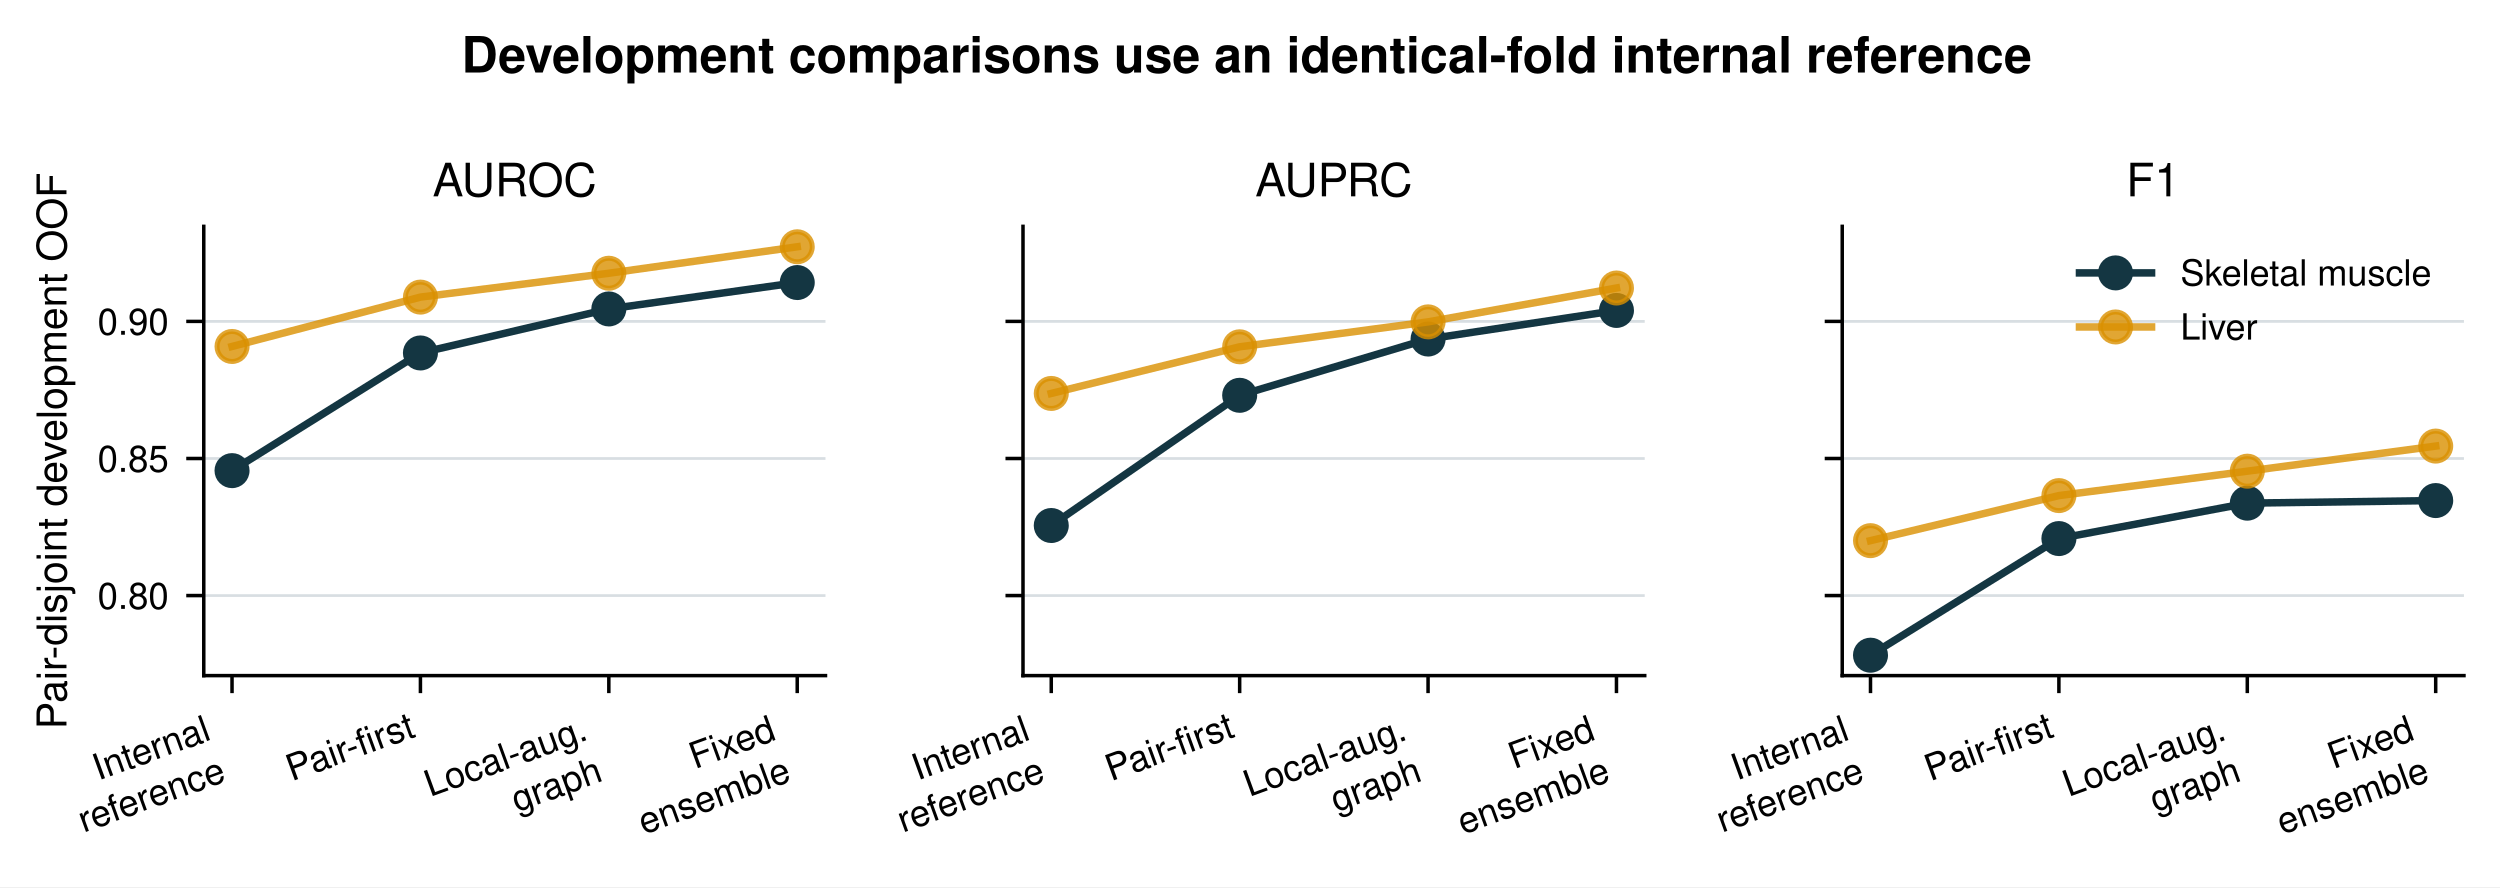
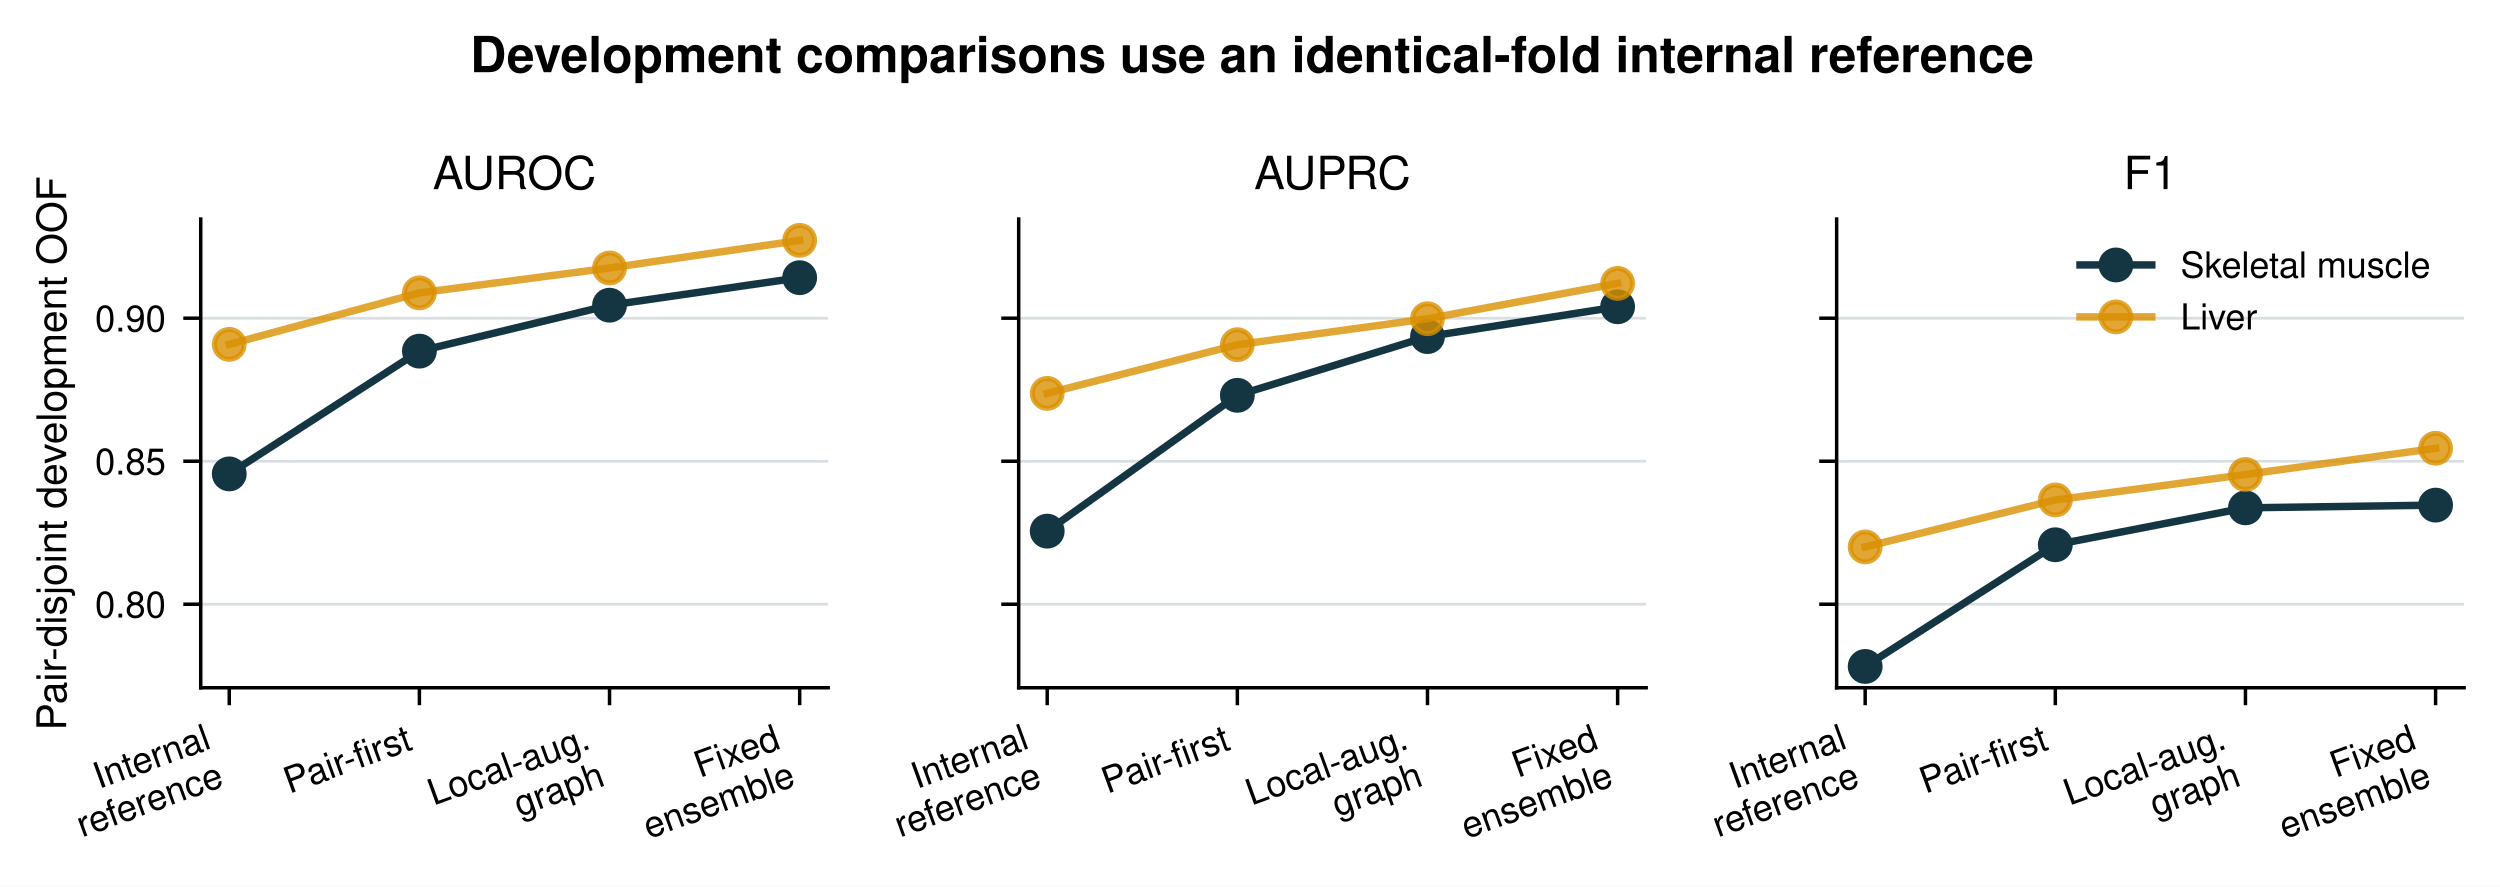
- <svg xmlns="http://www.w3.org/2000/svg" xmlns:xlink="http://www.w3.org/1999/xlink" width="499.368pt" height="177.177pt" viewBox="0 0 499.368 177.177" version="1.1">
+ <svg xmlns="http://www.w3.org/2000/svg" xmlns:xlink="http://www.w3.org/1999/xlink" width="501.515pt" height="177.816pt" viewBox="0 0 501.515 177.816" version="1.1">
  <defs>
    <style type="text/css">*{stroke-linejoin: round; stroke-linecap: butt}</style>
  </defs>
  <g id="figure_1">
    <g id="patch_1">
-       <path d="M 0 177.177  L 499.368 177.177  L 499.368 0  L 0 0  z " style="fill: #ffffff" />
+       <path d="M 0 177.816  L 501.515 177.816  L 501.515 0  L 0 0  z " style="fill: #ffffff" />
    </g>
    <g id="axes_1">
      <g id="patch_2">
-         <path d="M 40.702 134.951  L 164.889 134.951  L 164.889 45.214  L 40.702 45.214  z " style="fill: #ffffff" />
+         <path d="M 40.267 137.966  L 166.14 137.966  L 166.14 43.944  L 40.267 43.944  z " style="fill: #ffffff" />
      </g>
      <g id="matplotlib.axis_1">
        <g id="xtick_1">
          <g id="line2d_1">
            <defs>
              <path id="m49f4da12fe" d="M 0 0  L 0 3.5  " style="stroke: #000000; stroke-width: 0.7" />
            </defs>
            <g>
-               <use xlink:href="#m49f4da12fe" x="46.347" y="134.951" style="stroke: #000000; stroke-width: 0.7" />
+               <use xlink:href="#m49f4da12fe" x="45.989" y="137.966" style="stroke: #000000; stroke-width: 0.7" />
            </g>
          </g>
          <g id="text_1">
-             <text style="font-size: 7.3px; font-family: 'Nimbus Sans', 'Helvetica', 'Arial', sans-serif" transform="translate(19.63832 155.9288) rotate(-20)">Internal</text>
-             <text style="font-size: 7.3px; font-family: 'Nimbus Sans', 'Helvetica', 'Arial', sans-serif" transform="translate(16.70937 166.3406) rotate(-20)">reference</text>
+             <text style="font-size: 7.3px; font-family: 'Nimbus Sans', 'Helvetica', 'Arial', sans-serif" transform="translate(19.8408 158.2934) rotate(-20)">Internal</text>
+             <text style="font-size: 7.3px; font-family: 'Nimbus Sans', 'Helvetica', 'Arial', sans-serif" transform="translate(16.47168 168.0095) rotate(-20)">reference</text>
          </g>
        </g>
        <g id="xtick_2">
          <g id="line2d_2">
            <g>
-               <use xlink:href="#m49f4da12fe" x="83.979" y="134.951" style="stroke: #000000; stroke-width: 0.7" />
+               <use xlink:href="#m49f4da12fe" x="84.132" y="137.966" style="stroke: #000000; stroke-width: 0.7" />
            </g>
          </g>
          <g id="text_2">
-             <text style="font-size: 7.3px; font-family: 'Nimbus Sans', 'Helvetica', 'Arial', sans-serif" transform="translate(58.27966 156.0801) rotate(-20)">Pair-first</text>
+             <text style="font-size: 7.3px; font-family: 'Nimbus Sans', 'Helvetica', 'Arial', sans-serif" transform="translate(58.05654 159.2601) rotate(-20)">Pair-first</text>
          </g>
        </g>
        <g id="xtick_3">
          <g id="line2d_3">
            <g>
-               <use xlink:href="#m49f4da12fe" x="121.612" y="134.951" style="stroke: #000000; stroke-width: 0.7" />
+               <use xlink:href="#m49f4da12fe" x="122.275" y="137.966" style="stroke: #000000; stroke-width: 0.7" />
            </g>
          </g>
          <g id="text_3">
-             <text style="font-size: 7.3px; font-family: 'Nimbus Sans', 'Helvetica', 'Arial', sans-serif" transform="translate(85.9243 159.1995) rotate(-20)">Local-aug.</text>
-             <text style="font-size: 7.3px; font-family: 'Nimbus Sans', 'Helvetica', 'Arial', sans-serif" transform="translate(103.2231 162.226) rotate(-20)">graph</text>
+             <text style="font-size: 7.3px; font-family: 'Nimbus Sans', 'Helvetica', 'Arial', sans-serif" transform="translate(86.97692 161.6239) rotate(-20)">Local-aug.</text>
+             <text style="font-size: 7.3px; font-family: 'Nimbus Sans', 'Helvetica', 'Arial', sans-serif" transform="translate(104.1924 163.8477) rotate(-20)">graph</text>
          </g>
        </g>
        <g id="xtick_4">
          <g id="line2d_4">
            <g>
-               <use xlink:href="#m49f4da12fe" x="159.244" y="134.951" style="stroke: #000000; stroke-width: 0.7" />
+               <use xlink:href="#m49f4da12fe" x="160.418" y="137.966" style="stroke: #000000; stroke-width: 0.7" />
            </g>
          </g>
          <g id="text_4">
-             <text style="font-size: 7.3px; font-family: 'Nimbus Sans', 'Helvetica', 'Arial', sans-serif" transform="translate(138.8047 153.6497) rotate(-20)">Fixed</text>
-             <text style="font-size: 7.3px; font-family: 'Nimbus Sans', 'Helvetica', 'Arial', sans-serif" transform="translate(128.583 166.6928) rotate(-20)">ensemble</text>
+             <text style="font-size: 7.3px; font-family: 'Nimbus Sans', 'Helvetica', 'Arial', sans-serif" transform="translate(140.3745 156.0717) rotate(-20)">Fixed</text>
+             <text style="font-size: 7.3px; font-family: 'Nimbus Sans', 'Helvetica', 'Arial', sans-serif" transform="translate(130.1392 168.2868) rotate(-20)">ensemble</text>
          </g>
        </g>
      </g>
      <g id="matplotlib.axis_2">
        <g id="ytick_1">
          <g id="line2d_5">
-             <path d="M 40.702 118.962  L 164.889 118.962  " clip-path="url(#pe65ade3c2d)" style="fill: none; stroke: #d8dee2; stroke-width: 0.55; stroke-linecap: square" />
+             <path d="M 40.267 121.213  L 166.14 121.213  " clip-path="url(#p54ca8315d8)" style="fill: none; stroke: #d8dee2; stroke-width: 0.55; stroke-linecap: square" />
          </g>
          <g id="line2d_6">
            <defs>
              <path id="m2e805e3a97" d="M 0 0  L -3.5 0  " style="stroke: #000000; stroke-width: 0.7" />
            </defs>
            <g>
-               <use xlink:href="#m2e805e3a97" x="40.702" y="118.962" style="stroke: #000000; stroke-width: 0.7" />
+               <use xlink:href="#m2e805e3a97" x="40.267" y="121.213" style="stroke: #000000; stroke-width: 0.7" />
            </g>
          </g>
          <g id="text_5">
-             <text style="font-size: 7.3px; font-family: 'Nimbus Sans', 'Helvetica', 'Arial', sans-serif; text-anchor: end" x="33.702" y="121.622" transform="rotate(-0 33.70209 121.6224)">0.80</text>
+             <text style="font-size: 7.3px; font-family: 'Nimbus Sans', 'Helvetica', 'Arial', sans-serif; text-anchor: end" x="33.267" y="123.875" transform="rotate(-0 33.26723 123.8745)">0.80</text>
          </g>
        </g>
        <g id="ytick_2">
          <g id="line2d_7">
-             <path d="M 40.702 91.581  L 164.889 91.581  " clip-path="url(#pe65ade3c2d)" style="fill: none; stroke: #d8dee2; stroke-width: 0.55; stroke-linecap: square" />
+             <path d="M 40.267 92.525  L 166.14 92.525  " clip-path="url(#p54ca8315d8)" style="fill: none; stroke: #d8dee2; stroke-width: 0.55; stroke-linecap: square" />
          </g>
          <g id="line2d_8">
            <g>
-               <use xlink:href="#m2e805e3a97" x="40.702" y="91.581" style="stroke: #000000; stroke-width: 0.7" />
+               <use xlink:href="#m2e805e3a97" x="40.267" y="92.525" style="stroke: #000000; stroke-width: 0.7" />
            </g>
          </g>
          <g id="text_6">
-             <text style="font-size: 7.3px; font-family: 'Nimbus Sans', 'Helvetica', 'Arial', sans-serif; text-anchor: end" x="33.702" y="94.241" transform="rotate(-0 33.70209 94.24148)">0.85</text>
+             <text style="font-size: 7.3px; font-family: 'Nimbus Sans', 'Helvetica', 'Arial', sans-serif; text-anchor: end" x="33.267" y="95.186" transform="rotate(-0 33.26723 95.186)">0.85</text>
          </g>
        </g>
        <g id="ytick_3">
          <g id="line2d_9">
-             <path d="M 40.702 64.2  L 164.889 64.2  " clip-path="url(#pe65ade3c2d)" style="fill: none; stroke: #d8dee2; stroke-width: 0.55; stroke-linecap: square" />
+             <path d="M 40.267 63.836  L 166.14 63.836  " clip-path="url(#p54ca8315d8)" style="fill: none; stroke: #d8dee2; stroke-width: 0.55; stroke-linecap: square" />
          </g>
          <g id="line2d_10">
            <g>
-               <use xlink:href="#m2e805e3a97" x="40.702" y="64.2" style="stroke: #000000; stroke-width: 0.7" />
+               <use xlink:href="#m2e805e3a97" x="40.267" y="63.836" style="stroke: #000000; stroke-width: 0.7" />
            </g>
          </g>
          <g id="text_7">
-             <text style="font-size: 7.3px; font-family: 'Nimbus Sans', 'Helvetica', 'Arial', sans-serif; text-anchor: end" x="33.702" y="66.861" transform="rotate(-0 33.70209 66.86055)">0.90</text>
+             <text style="font-size: 7.3px; font-family: 'Nimbus Sans', 'Helvetica', 'Arial', sans-serif; text-anchor: end" x="33.267" y="66.497" transform="rotate(-0 33.26723 66.49747)">0.90</text>
          </g>
        </g>
        <g id="text_8">
-           <text style="font-size: 8.2px; font-family: 'Nimbus Sans', 'Helvetica', 'Arial', sans-serif; text-anchor: middle" x="13.276" y="90.082" transform="rotate(-90 13.27569 90.08244)">Pair-disjoint development OOF</text>
+           <text style="font-size: 8.2px; font-family: 'Nimbus Sans', 'Helvetica', 'Arial', sans-serif; text-anchor: middle" x="13.276" y="90.955" transform="rotate(-90 13.27569 90.95519)">Pair-disjoint development OOF</text>
        </g>
      </g>
      <g id="line2d_11">
-         <path d="M 46.347 94.006  L 83.979 70.502  L 121.612 61.708  L 159.244 56.436  " clip-path="url(#pe65ade3c2d)" style="fill: none; stroke: #143642; stroke-width: 1.5; stroke-linecap: square" />
+         <path d="M 45.989 95.066  L 84.132 70.44  L 122.275 61.226  L 160.418 55.702  " clip-path="url(#p54ca8315d8)" style="fill: none; stroke: #143642; stroke-width: 1.5; stroke-linecap: square" />
        <defs>
          <path id="m9e839a264c" d="M 0 3  C 0.796 3 1.559 2.684 2.121 2.121  C 2.684 1.559 3 0.796 3 0  C 3 -0.796 2.684 -1.559 2.121 -2.121  C 1.559 -2.684 0.796 -3 0 -3  C -0.796 -3 -1.559 -2.684 -2.121 -2.121  C -2.684 -1.559 -3 -0.796 -3 0  C -3 0.796 -2.684 1.559 -2.121 2.121  C -1.559 2.684 -0.796 3 0 3  z " style="stroke: #143642" />
        </defs>
-         <g clip-path="url(#pe65ade3c2d)">
-           <use xlink:href="#m9e839a264c" x="46.347" y="94.006" style="fill: #143642; stroke: #143642" />
-           <use xlink:href="#m9e839a264c" x="83.979" y="70.502" style="fill: #143642; stroke: #143642" />
-           <use xlink:href="#m9e839a264c" x="121.612" y="61.708" style="fill: #143642; stroke: #143642" />
-           <use xlink:href="#m9e839a264c" x="159.244" y="56.436" style="fill: #143642; stroke: #143642" />
+         <g clip-path="url(#p54ca8315d8)">
+           <use xlink:href="#m9e839a264c" x="45.989" y="95.066" style="fill: #143642; stroke: #143642" />
+           <use xlink:href="#m9e839a264c" x="84.132" y="70.44" style="fill: #143642; stroke: #143642" />
+           <use xlink:href="#m9e839a264c" x="122.275" y="61.226" style="fill: #143642; stroke: #143642" />
+           <use xlink:href="#m9e839a264c" x="160.418" y="55.702" style="fill: #143642; stroke: #143642" />
        </g>
      </g>
      <g id="line2d_12">
-         <path d="M 46.347 69.205  L 83.979 59.346  L 121.612 54.579  L 159.244 49.293  " clip-path="url(#pe65ade3c2d)" style="fill: none; stroke: #d99000; stroke-opacity: 0.8; stroke-width: 1.5; stroke-linecap: square" />
+         <path d="M 45.989 69.081  L 84.132 58.751  L 122.275 53.756  L 160.418 48.218  " clip-path="url(#p54ca8315d8)" style="fill: none; stroke: #d99000; stroke-opacity: 0.8; stroke-width: 1.5; stroke-linecap: square" />
        <defs>
          <path id="m802dab8933" d="M 0 3  C 0.796 3 1.559 2.684 2.121 2.121  C 2.684 1.559 3 0.796 3 0  C 3 -0.796 2.684 -1.559 2.121 -2.121  C 1.559 -2.684 0.796 -3 0 -3  C -0.796 -3 -1.559 -2.684 -2.121 -2.121  C -2.684 -1.559 -3 -0.796 -3 0  C -3 0.796 -2.684 1.559 -2.121 2.121  C -1.559 2.684 -0.796 3 0 3  z " style="stroke: #d99000; stroke-opacity: 0.8" />
        </defs>
-         <g clip-path="url(#pe65ade3c2d)">
-           <use xlink:href="#m802dab8933" x="46.347" y="69.205" style="fill: #d99000; fill-opacity: 0.8; stroke: #d99000; stroke-opacity: 0.8" />
-           <use xlink:href="#m802dab8933" x="83.979" y="59.346" style="fill: #d99000; fill-opacity: 0.8; stroke: #d99000; stroke-opacity: 0.8" />
-           <use xlink:href="#m802dab8933" x="121.612" y="54.579" style="fill: #d99000; fill-opacity: 0.8; stroke: #d99000; stroke-opacity: 0.8" />
-           <use xlink:href="#m802dab8933" x="159.244" y="49.293" style="fill: #d99000; fill-opacity: 0.8; stroke: #d99000; stroke-opacity: 0.8" />
+         <g clip-path="url(#p54ca8315d8)">
+           <use xlink:href="#m802dab8933" x="45.989" y="69.081" style="fill: #d99000; fill-opacity: 0.8; stroke: #d99000; stroke-opacity: 0.8" />
+           <use xlink:href="#m802dab8933" x="84.132" y="58.751" style="fill: #d99000; fill-opacity: 0.8; stroke: #d99000; stroke-opacity: 0.8" />
+           <use xlink:href="#m802dab8933" x="122.275" y="53.756" style="fill: #d99000; fill-opacity: 0.8; stroke: #d99000; stroke-opacity: 0.8" />
+           <use xlink:href="#m802dab8933" x="160.418" y="48.218" style="fill: #d99000; fill-opacity: 0.8; stroke: #d99000; stroke-opacity: 0.8" />
        </g>
      </g>
      <g id="patch_3">
-         <path d="M 40.702 134.951  L 40.702 45.214  " style="fill: none; stroke: #000000; stroke-width: 0.7; stroke-linejoin: miter; stroke-linecap: square" />
+         <path d="M 40.267 137.966  L 40.267 43.944  " style="fill: none; stroke: #000000; stroke-width: 0.7; stroke-linejoin: miter; stroke-linecap: square" />
      </g>
      <g id="patch_4">
-         <path d="M 40.702 134.951  L 164.889 134.951  " style="fill: none; stroke: #000000; stroke-width: 0.7; stroke-linejoin: miter; stroke-linecap: square" />
+         <path d="M 40.267 137.966  L 166.14 137.966  " style="fill: none; stroke: #000000; stroke-width: 0.7; stroke-linejoin: miter; stroke-linecap: square" />
      </g>
      <g id="text_9">
-         <text style="font-size: 9.2px; font-family: 'Nimbus Sans', 'Helvetica', 'Arial', sans-serif; text-anchor: middle" x="102.796" y="39.214" transform="rotate(-0 102.7956 39.214)">AUROC</text>
+         <text style="font-size: 9.2px; font-family: 'Nimbus Sans', 'Helvetica', 'Arial', sans-serif; text-anchor: middle" x="103.204" y="37.944" transform="rotate(-0 103.2035 37.944)">AUROC</text>
      </g>
    </g>
    <g id="axes_2">
      <g id="patch_5">
-         <path d="M 204.341 134.951  L 328.528 134.951  L 328.528 45.214  L 204.341 45.214  z " style="fill: #ffffff" />
+         <path d="M 204.355 137.966  L 330.228 137.966  L 330.228 43.944  L 204.355 43.944  z " style="fill: #ffffff" />
      </g>
      <g id="matplotlib.axis_3">
        <g id="xtick_5">
          <g id="line2d_13">
            <g>
-               <use xlink:href="#m49f4da12fe" x="209.986" y="134.951" style="stroke: #000000; stroke-width: 0.7" />
+               <use xlink:href="#m49f4da12fe" x="210.076" y="137.966" style="stroke: #000000; stroke-width: 0.7" />
            </g>
          </g>
          <g id="text_10">
-             <text style="font-size: 7.3px; font-family: 'Nimbus Sans', 'Helvetica', 'Arial', sans-serif" transform="translate(183.2777 155.9288) rotate(-20)">Internal</text>
-             <text style="font-size: 7.3px; font-family: 'Nimbus Sans', 'Helvetica', 'Arial', sans-serif" transform="translate(180.3488 166.3406) rotate(-20)">reference</text>
+             <text style="font-size: 7.3px; font-family: 'Nimbus Sans', 'Helvetica', 'Arial', sans-serif" transform="translate(183.9285 158.2934) rotate(-20)">Internal</text>
+             <text style="font-size: 7.3px; font-family: 'Nimbus Sans', 'Helvetica', 'Arial', sans-serif" transform="translate(180.5594 168.0095) rotate(-20)">reference</text>
          </g>
        </g>
        <g id="xtick_6">
          <g id="line2d_14">
            <g>
-               <use xlink:href="#m49f4da12fe" x="247.619" y="134.951" style="stroke: #000000; stroke-width: 0.7" />
+               <use xlink:href="#m49f4da12fe" x="248.22" y="137.966" style="stroke: #000000; stroke-width: 0.7" />
            </g>
          </g>
          <g id="text_11">
-             <text style="font-size: 7.3px; font-family: 'Nimbus Sans', 'Helvetica', 'Arial', sans-serif" transform="translate(221.9191 156.0801) rotate(-20)">Pair-first</text>
+             <text style="font-size: 7.3px; font-family: 'Nimbus Sans', 'Helvetica', 'Arial', sans-serif" transform="translate(222.1443 159.2601) rotate(-20)">Pair-first</text>
          </g>
        </g>
        <g id="xtick_7">
          <g id="line2d_15">
            <g>
-               <use xlink:href="#m49f4da12fe" x="285.251" y="134.951" style="stroke: #000000; stroke-width: 0.7" />
+               <use xlink:href="#m49f4da12fe" x="286.363" y="137.966" style="stroke: #000000; stroke-width: 0.7" />
            </g>
          </g>
          <g id="text_12">
-             <text style="font-size: 7.3px; font-family: 'Nimbus Sans', 'Helvetica', 'Arial', sans-serif" transform="translate(249.5637 159.1995) rotate(-20)">Local-aug.</text>
-             <text style="font-size: 7.3px; font-family: 'Nimbus Sans', 'Helvetica', 'Arial', sans-serif" transform="translate(266.8625 162.226) rotate(-20)">graph</text>
+             <text style="font-size: 7.3px; font-family: 'Nimbus Sans', 'Helvetica', 'Arial', sans-serif" transform="translate(251.0646 161.6239) rotate(-20)">Local-aug.</text>
+             <text style="font-size: 7.3px; font-family: 'Nimbus Sans', 'Helvetica', 'Arial', sans-serif" transform="translate(268.2801 163.8477) rotate(-20)">graph</text>
          </g>
        </g>
        <g id="xtick_8">
          <g id="line2d_16">
            <g>
-               <use xlink:href="#m49f4da12fe" x="322.884" y="134.951" style="stroke: #000000; stroke-width: 0.7" />
+               <use xlink:href="#m49f4da12fe" x="324.506" y="137.966" style="stroke: #000000; stroke-width: 0.7" />
            </g>
          </g>
          <g id="text_13">
-             <text style="font-size: 7.3px; font-family: 'Nimbus Sans', 'Helvetica', 'Arial', sans-serif" transform="translate(302.4441 153.6497) rotate(-20)">Fixed</text>
-             <text style="font-size: 7.3px; font-family: 'Nimbus Sans', 'Helvetica', 'Arial', sans-serif" transform="translate(292.2224 166.6928) rotate(-20)">ensemble</text>
+             <text style="font-size: 7.3px; font-family: 'Nimbus Sans', 'Helvetica', 'Arial', sans-serif" transform="translate(304.4622 156.0717) rotate(-20)">Fixed</text>
+             <text style="font-size: 7.3px; font-family: 'Nimbus Sans', 'Helvetica', 'Arial', sans-serif" transform="translate(294.2269 168.2868) rotate(-20)">ensemble</text>
          </g>
        </g>
      </g>
      <g id="matplotlib.axis_4">
        <g id="ytick_4">
          <g id="line2d_17">
-             <path d="M 204.341 118.962  L 328.528 118.962  " clip-path="url(#p1ac8a2387d)" style="fill: none; stroke: #d8dee2; stroke-width: 0.55; stroke-linecap: square" />
+             <path d="M 204.355 121.213  L 330.228 121.213  " clip-path="url(#pb52dd55cb1)" style="fill: none; stroke: #d8dee2; stroke-width: 0.55; stroke-linecap: square" />
          </g>
          <g id="line2d_18">
            <g>
-               <use xlink:href="#m2e805e3a97" x="204.341" y="118.962" style="stroke: #000000; stroke-width: 0.7" />
+               <use xlink:href="#m2e805e3a97" x="204.355" y="121.213" style="stroke: #000000; stroke-width: 0.7" />
            </g>
          </g>
        </g>
        <g id="ytick_5">
          <g id="line2d_19">
-             <path d="M 204.341 91.581  L 328.528 91.581  " clip-path="url(#p1ac8a2387d)" style="fill: none; stroke: #d8dee2; stroke-width: 0.55; stroke-linecap: square" />
+             <path d="M 204.355 92.525  L 330.228 92.525  " clip-path="url(#pb52dd55cb1)" style="fill: none; stroke: #d8dee2; stroke-width: 0.55; stroke-linecap: square" />
          </g>
          <g id="line2d_20">
            <g>
-               <use xlink:href="#m2e805e3a97" x="204.341" y="91.581" style="stroke: #000000; stroke-width: 0.7" />
+               <use xlink:href="#m2e805e3a97" x="204.355" y="92.525" style="stroke: #000000; stroke-width: 0.7" />
            </g>
          </g>
        </g>
        <g id="ytick_6">
          <g id="line2d_21">
-             <path d="M 204.341 64.2  L 328.528 64.2  " clip-path="url(#p1ac8a2387d)" style="fill: none; stroke: #d8dee2; stroke-width: 0.55; stroke-linecap: square" />
+             <path d="M 204.355 63.836  L 330.228 63.836  " clip-path="url(#pb52dd55cb1)" style="fill: none; stroke: #d8dee2; stroke-width: 0.55; stroke-linecap: square" />
          </g>
          <g id="line2d_22">
            <g>
-               <use xlink:href="#m2e805e3a97" x="204.341" y="64.2" style="stroke: #000000; stroke-width: 0.7" />
+               <use xlink:href="#m2e805e3a97" x="204.355" y="63.836" style="stroke: #000000; stroke-width: 0.7" />
            </g>
          </g>
        </g>
      </g>
      <g id="line2d_23">
-         <path d="M 209.986 104.968  L 247.619 78.96  L 285.251 67.719  L 322.884 62.006  " clip-path="url(#p1ac8a2387d)" style="fill: none; stroke: #143642; stroke-width: 1.5; stroke-linecap: square" />
-         <g clip-path="url(#p1ac8a2387d)">
-           <use xlink:href="#m9e839a264c" x="209.986" y="104.968" style="fill: #143642; stroke: #143642" />
-           <use xlink:href="#m9e839a264c" x="247.619" y="78.96" style="fill: #143642; stroke: #143642" />
-           <use xlink:href="#m9e839a264c" x="285.251" y="67.719" style="fill: #143642; stroke: #143642" />
-           <use xlink:href="#m9e839a264c" x="322.884" y="62.006" style="fill: #143642; stroke: #143642" />
+         <path d="M 210.076 106.552  L 248.22 79.302  L 286.363 67.524  L 324.506 61.538  " clip-path="url(#pb52dd55cb1)" style="fill: none; stroke: #143642; stroke-width: 1.5; stroke-linecap: square" />
+         <g clip-path="url(#pb52dd55cb1)">
+           <use xlink:href="#m9e839a264c" x="210.076" y="106.552" style="fill: #143642; stroke: #143642" />
+           <use xlink:href="#m9e839a264c" x="248.22" y="79.302" style="fill: #143642; stroke: #143642" />
+           <use xlink:href="#m9e839a264c" x="286.363" y="67.524" style="fill: #143642; stroke: #143642" />
+           <use xlink:href="#m9e839a264c" x="324.506" y="61.538" style="fill: #143642; stroke: #143642" />
        </g>
      </g>
      <g id="line2d_24">
-         <path d="M 209.986 78.588  L 247.619 69.272  L 285.251 64.292  L 322.884 57.527  " clip-path="url(#p1ac8a2387d)" style="fill: none; stroke: #d99000; stroke-opacity: 0.8; stroke-width: 1.5; stroke-linecap: square" />
-         <g clip-path="url(#p1ac8a2387d)">
-           <use xlink:href="#m802dab8933" x="209.986" y="78.588" style="fill: #d99000; fill-opacity: 0.8; stroke: #d99000; stroke-opacity: 0.8" />
-           <use xlink:href="#m802dab8933" x="247.619" y="69.272" style="fill: #d99000; fill-opacity: 0.8; stroke: #d99000; stroke-opacity: 0.8" />
-           <use xlink:href="#m802dab8933" x="285.251" y="64.292" style="fill: #d99000; fill-opacity: 0.8; stroke: #d99000; stroke-opacity: 0.8" />
-           <use xlink:href="#m802dab8933" x="322.884" y="57.527" style="fill: #d99000; fill-opacity: 0.8; stroke: #d99000; stroke-opacity: 0.8" />
+         <path d="M 210.076 78.912  L 248.22 69.151  L 286.363 63.933  L 324.506 56.845  " clip-path="url(#pb52dd55cb1)" style="fill: none; stroke: #d99000; stroke-opacity: 0.8; stroke-width: 1.5; stroke-linecap: square" />
+         <g clip-path="url(#pb52dd55cb1)">
+           <use xlink:href="#m802dab8933" x="210.076" y="78.912" style="fill: #d99000; fill-opacity: 0.8; stroke: #d99000; stroke-opacity: 0.8" />
+           <use xlink:href="#m802dab8933" x="248.22" y="69.151" style="fill: #d99000; fill-opacity: 0.8; stroke: #d99000; stroke-opacity: 0.8" />
+           <use xlink:href="#m802dab8933" x="286.363" y="63.933" style="fill: #d99000; fill-opacity: 0.8; stroke: #d99000; stroke-opacity: 0.8" />
+           <use xlink:href="#m802dab8933" x="324.506" y="56.845" style="fill: #d99000; fill-opacity: 0.8; stroke: #d99000; stroke-opacity: 0.8" />
        </g>
      </g>
      <g id="patch_6">
-         <path d="M 204.341 134.951  L 204.341 45.214  " style="fill: none; stroke: #000000; stroke-width: 0.7; stroke-linejoin: miter; stroke-linecap: square" />
+         <path d="M 204.355 137.966  L 204.355 43.944  " style="fill: none; stroke: #000000; stroke-width: 0.7; stroke-linejoin: miter; stroke-linecap: square" />
      </g>
      <g id="patch_7">
-         <path d="M 204.341 134.951  L 328.528 134.951  " style="fill: none; stroke: #000000; stroke-width: 0.7; stroke-linejoin: miter; stroke-linecap: square" />
+         <path d="M 204.355 137.966  L 330.228 137.966  " style="fill: none; stroke: #000000; stroke-width: 0.7; stroke-linejoin: miter; stroke-linecap: square" />
      </g>
      <g id="text_14">
-         <text style="font-size: 9.2px; font-family: 'Nimbus Sans', 'Helvetica', 'Arial', sans-serif; text-anchor: middle" x="266.435" y="39.214" transform="rotate(-0 266.435 39.214)">AUPRC</text>
+         <text style="font-size: 9.2px; font-family: 'Nimbus Sans', 'Helvetica', 'Arial', sans-serif; text-anchor: middle" x="267.291" y="37.944" transform="rotate(-0 267.2912 37.944)">AUPRC</text>
      </g>
    </g>
    <g id="axes_3">
      <g id="patch_8">
-         <path d="M 367.981 134.951  L 492.168 134.951  L 492.168 45.214  L 367.981 45.214  z " style="fill: #ffffff" />
+         <path d="M 368.443 137.966  L 494.315 137.966  L 494.315 43.944  L 368.443 43.944  z " style="fill: #ffffff" />
      </g>
      <g id="matplotlib.axis_5">
        <g id="xtick_9">
          <g id="line2d_25">
            <g>
-               <use xlink:href="#m49f4da12fe" x="373.626" y="134.951" style="stroke: #000000; stroke-width: 0.7" />
+               <use xlink:href="#m49f4da12fe" x="374.164" y="137.966" style="stroke: #000000; stroke-width: 0.7" />
            </g>
          </g>
          <g id="text_15">
-             <text style="font-size: 7.3px; font-family: 'Nimbus Sans', 'Helvetica', 'Arial', sans-serif" transform="translate(346.9171 155.9288) rotate(-20)">Internal</text>
-             <text style="font-size: 7.3px; font-family: 'Nimbus Sans', 'Helvetica', 'Arial', sans-serif" transform="translate(343.9882 166.3406) rotate(-20)">reference</text>
+             <text style="font-size: 7.3px; font-family: 'Nimbus Sans', 'Helvetica', 'Arial', sans-serif" transform="translate(348.0163 158.2934) rotate(-20)">Internal</text>
+             <text style="font-size: 7.3px; font-family: 'Nimbus Sans', 'Helvetica', 'Arial', sans-serif" transform="translate(344.6471 168.0095) rotate(-20)">reference</text>
          </g>
        </g>
        <g id="xtick_10">
          <g id="line2d_26">
            <g>
-               <use xlink:href="#m49f4da12fe" x="411.258" y="134.951" style="stroke: #000000; stroke-width: 0.7" />
+               <use xlink:href="#m49f4da12fe" x="412.307" y="137.966" style="stroke: #000000; stroke-width: 0.7" />
            </g>
          </g>
          <g id="text_16">
-             <text style="font-size: 7.3px; font-family: 'Nimbus Sans', 'Helvetica', 'Arial', sans-serif" transform="translate(385.5585 156.0801) rotate(-20)">Pair-first</text>
+             <text style="font-size: 7.3px; font-family: 'Nimbus Sans', 'Helvetica', 'Arial', sans-serif" transform="translate(386.232 159.2601) rotate(-20)">Pair-first</text>
          </g>
        </g>
        <g id="xtick_11">
          <g id="line2d_27">
            <g>
-               <use xlink:href="#m49f4da12fe" x="448.891" y="134.951" style="stroke: #000000; stroke-width: 0.7" />
+               <use xlink:href="#m49f4da12fe" x="450.451" y="137.966" style="stroke: #000000; stroke-width: 0.7" />
            </g>
          </g>
          <g id="text_17">
-             <text style="font-size: 7.3px; font-family: 'Nimbus Sans', 'Helvetica', 'Arial', sans-serif" transform="translate(413.2031 159.1995) rotate(-20)">Local-aug.</text>
-             <text style="font-size: 7.3px; font-family: 'Nimbus Sans', 'Helvetica', 'Arial', sans-serif" transform="translate(430.5019 162.226) rotate(-20)">graph</text>
+             <text style="font-size: 7.3px; font-family: 'Nimbus Sans', 'Helvetica', 'Arial', sans-serif" transform="translate(415.1524 161.6239) rotate(-20)">Local-aug.</text>
+             <text style="font-size: 7.3px; font-family: 'Nimbus Sans', 'Helvetica', 'Arial', sans-serif" transform="translate(432.3679 163.8477) rotate(-20)">graph</text>
          </g>
        </g>
        <g id="xtick_12">
          <g id="line2d_28">
            <g>
-               <use xlink:href="#m49f4da12fe" x="486.523" y="134.951" style="stroke: #000000; stroke-width: 0.7" />
+               <use xlink:href="#m49f4da12fe" x="488.594" y="137.966" style="stroke: #000000; stroke-width: 0.7" />
            </g>
          </g>
          <g id="text_18">
-             <text style="font-size: 7.3px; font-family: 'Nimbus Sans', 'Helvetica', 'Arial', sans-serif" transform="translate(466.0835 153.6497) rotate(-20)">Fixed</text>
-             <text style="font-size: 7.3px; font-family: 'Nimbus Sans', 'Helvetica', 'Arial', sans-serif" transform="translate(455.8618 166.6928) rotate(-20)">ensemble</text>
+             <text style="font-size: 7.3px; font-family: 'Nimbus Sans', 'Helvetica', 'Arial', sans-serif" transform="translate(468.55 156.0717) rotate(-20)">Fixed</text>
+             <text style="font-size: 7.3px; font-family: 'Nimbus Sans', 'Helvetica', 'Arial', sans-serif" transform="translate(458.3146 168.2868) rotate(-20)">ensemble</text>
          </g>
        </g>
      </g>
      <g id="matplotlib.axis_6">
        <g id="ytick_7">
          <g id="line2d_29">
-             <path d="M 367.981 118.962  L 492.168 118.962  " clip-path="url(#pb305e90e83)" style="fill: none; stroke: #d8dee2; stroke-width: 0.55; stroke-linecap: square" />
+             <path d="M 368.443 121.213  L 494.315 121.213  " clip-path="url(#p54739cc640)" style="fill: none; stroke: #d8dee2; stroke-width: 0.55; stroke-linecap: square" />
          </g>
          <g id="line2d_30">
            <g>
-               <use xlink:href="#m2e805e3a97" x="367.981" y="118.962" style="stroke: #000000; stroke-width: 0.7" />
+               <use xlink:href="#m2e805e3a97" x="368.443" y="121.213" style="stroke: #000000; stroke-width: 0.7" />
            </g>
          </g>
        </g>
        <g id="ytick_8">
          <g id="line2d_31">
-             <path d="M 367.981 91.581  L 492.168 91.581  " clip-path="url(#pb305e90e83)" style="fill: none; stroke: #d8dee2; stroke-width: 0.55; stroke-linecap: square" />
+             <path d="M 368.443 92.525  L 494.315 92.525  " clip-path="url(#p54739cc640)" style="fill: none; stroke: #d8dee2; stroke-width: 0.55; stroke-linecap: square" />
          </g>
          <g id="line2d_32">
            <g>
-               <use xlink:href="#m2e805e3a97" x="367.981" y="91.581" style="stroke: #000000; stroke-width: 0.7" />
+               <use xlink:href="#m2e805e3a97" x="368.443" y="92.525" style="stroke: #000000; stroke-width: 0.7" />
            </g>
          </g>
        </g>
        <g id="ytick_9">
          <g id="line2d_33">
-             <path d="M 367.981 64.2  L 492.168 64.2  " clip-path="url(#pb305e90e83)" style="fill: none; stroke: #d8dee2; stroke-width: 0.55; stroke-linecap: square" />
+             <path d="M 368.443 63.836  L 494.315 63.836  " clip-path="url(#p54739cc640)" style="fill: none; stroke: #d8dee2; stroke-width: 0.55; stroke-linecap: square" />
          </g>
          <g id="line2d_34">
            <g>
-               <use xlink:href="#m2e805e3a97" x="367.981" y="64.2" style="stroke: #000000; stroke-width: 0.7" />
+               <use xlink:href="#m2e805e3a97" x="368.443" y="63.836" style="stroke: #000000; stroke-width: 0.7" />
            </g>
          </g>
        </g>
      </g>
      <g id="line2d_35">
-         <path d="M 373.626 130.872  L 411.258 107.576  L 448.891 100.501  L 486.523 99.983  " clip-path="url(#pb305e90e83)" style="fill: none; stroke: #143642; stroke-width: 1.5; stroke-linecap: square" />
-         <g clip-path="url(#pb305e90e83)">
-           <use xlink:href="#m9e839a264c" x="373.626" y="130.872" style="fill: #143642; stroke: #143642" />
-           <use xlink:href="#m9e839a264c" x="411.258" y="107.576" style="fill: #143642; stroke: #143642" />
-           <use xlink:href="#m9e839a264c" x="448.891" y="100.501" style="fill: #143642; stroke: #143642" />
-           <use xlink:href="#m9e839a264c" x="486.523" y="99.983" style="fill: #143642; stroke: #143642" />
+         <path d="M 374.164 133.693  L 412.307 109.284  L 450.451 101.872  L 488.594 101.329  " clip-path="url(#p54739cc640)" style="fill: none; stroke: #143642; stroke-width: 1.5; stroke-linecap: square" />
+         <g clip-path="url(#p54739cc640)">
+           <use xlink:href="#m9e839a264c" x="374.164" y="133.693" style="fill: #143642; stroke: #143642" />
+           <use xlink:href="#m9e839a264c" x="412.307" y="109.284" style="fill: #143642; stroke: #143642" />
+           <use xlink:href="#m9e839a264c" x="450.451" y="101.872" style="fill: #143642; stroke: #143642" />
+           <use xlink:href="#m9e839a264c" x="488.594" y="101.329" style="fill: #143642; stroke: #143642" />
        </g>
      </g>
      <g id="line2d_36">
-         <path d="M 373.626 107.991  L 411.258 98.993  L 448.891 94.116  L 486.523 89.101  " clip-path="url(#pb305e90e83)" style="fill: none; stroke: #d99000; stroke-opacity: 0.8; stroke-width: 1.5; stroke-linecap: square" />
-         <g clip-path="url(#pb305e90e83)">
-           <use xlink:href="#m802dab8933" x="373.626" y="107.991" style="fill: #d99000; fill-opacity: 0.8; stroke: #d99000; stroke-opacity: 0.8" />
-           <use xlink:href="#m802dab8933" x="411.258" y="98.993" style="fill: #d99000; fill-opacity: 0.8; stroke: #d99000; stroke-opacity: 0.8" />
-           <use xlink:href="#m802dab8933" x="448.891" y="94.116" style="fill: #d99000; fill-opacity: 0.8; stroke: #d99000; stroke-opacity: 0.8" />
-           <use xlink:href="#m802dab8933" x="486.523" y="89.101" style="fill: #d99000; fill-opacity: 0.8; stroke: #d99000; stroke-opacity: 0.8" />
+         <path d="M 374.164 109.719  L 412.307 100.291  L 450.451 95.181  L 488.594 89.927  " clip-path="url(#p54739cc640)" style="fill: none; stroke: #d99000; stroke-opacity: 0.8; stroke-width: 1.5; stroke-linecap: square" />
+         <g clip-path="url(#p54739cc640)">
+           <use xlink:href="#m802dab8933" x="374.164" y="109.719" style="fill: #d99000; fill-opacity: 0.8; stroke: #d99000; stroke-opacity: 0.8" />
+           <use xlink:href="#m802dab8933" x="412.307" y="100.291" style="fill: #d99000; fill-opacity: 0.8; stroke: #d99000; stroke-opacity: 0.8" />
+           <use xlink:href="#m802dab8933" x="450.451" y="95.181" style="fill: #d99000; fill-opacity: 0.8; stroke: #d99000; stroke-opacity: 0.8" />
+           <use xlink:href="#m802dab8933" x="488.594" y="89.927" style="fill: #d99000; fill-opacity: 0.8; stroke: #d99000; stroke-opacity: 0.8" />
        </g>
      </g>
      <g id="patch_9">
-         <path d="M 367.981 134.951  L 367.981 45.214  " style="fill: none; stroke: #000000; stroke-width: 0.7; stroke-linejoin: miter; stroke-linecap: square" />
+         <path d="M 368.443 137.966  L 368.443 43.944  " style="fill: none; stroke: #000000; stroke-width: 0.7; stroke-linejoin: miter; stroke-linecap: square" />
      </g>
      <g id="patch_10">
-         <path d="M 367.981 134.951  L 492.168 134.951  " style="fill: none; stroke: #000000; stroke-width: 0.7; stroke-linejoin: miter; stroke-linecap: square" />
+         <path d="M 368.443 137.966  L 494.315 137.966  " style="fill: none; stroke: #000000; stroke-width: 0.7; stroke-linejoin: miter; stroke-linecap: square" />
      </g>
      <g id="text_19">
-         <text style="font-size: 9.2px; font-family: 'Nimbus Sans', 'Helvetica', 'Arial', sans-serif; text-anchor: middle" x="430.074" y="39.214" transform="rotate(-0 430.0744 39.214)">F1</text>
+         <text style="font-size: 9.2px; font-family: 'Nimbus Sans', 'Helvetica', 'Arial', sans-serif; text-anchor: middle" x="431.379" y="37.944" transform="rotate(-0 431.379 37.944)">F1</text>
      </g>
      <g id="legend_1">
        <g id="line2d_37">
-           <path d="M 415.369 54.509  L 422.569 54.509  L 429.769 54.509  " style="fill: none; stroke: #143642; stroke-width: 1.5; stroke-linecap: square" />
+           <path d="M 417.263 53.153  L 424.463 53.153  L 431.663 53.153  " style="fill: none; stroke: #143642; stroke-width: 1.5; stroke-linecap: square" />
          <g>
-             <use xlink:href="#m9e839a264c" x="422.569" y="54.509" style="fill: #143642; stroke: #143642" />
+             <use xlink:href="#m9e839a264c" x="424.463" y="53.153" style="fill: #143642; stroke: #143642" />
          </g>
        </g>
        <g id="text_20">
-           <text style="font-size: 7.2px; font-family: 'Nimbus Sans', 'Helvetica', 'Arial', sans-serif; text-anchor: start" x="435.529" y="57.029" transform="rotate(-0 435.5286 57.02875)">Skeletal muscle</text>
+           <text style="font-size: 7.2px; font-family: 'Nimbus Sans', 'Helvetica', 'Arial', sans-serif; text-anchor: start" x="437.423" y="55.673" transform="rotate(-0 437.4229 55.67325)">Skeletal muscle</text>
        </g>
        <g id="line2d_38">
-           <path d="M 415.369 65.309  L 422.569 65.309  L 429.769 65.309  " style="fill: none; stroke: #d99000; stroke-opacity: 0.8; stroke-width: 1.5; stroke-linecap: square" />
+           <path d="M 417.263 63.572  L 424.463 63.572  L 431.663 63.572  " style="fill: none; stroke: #d99000; stroke-opacity: 0.8; stroke-width: 1.5; stroke-linecap: square" />
          <g>
-             <use xlink:href="#m802dab8933" x="422.569" y="65.309" style="fill: #d99000; fill-opacity: 0.8; stroke: #d99000; stroke-opacity: 0.8" />
+             <use xlink:href="#m802dab8933" x="424.463" y="63.572" style="fill: #d99000; fill-opacity: 0.8; stroke: #d99000; stroke-opacity: 0.8" />
          </g>
        </g>
        <g id="text_21">
-           <text style="font-size: 7.2px; font-family: 'Nimbus Sans', 'Helvetica', 'Arial', sans-serif; text-anchor: start" x="435.529" y="67.829" transform="rotate(-0 435.5286 67.8292)">Liver</text>
+           <text style="font-size: 7.2px; font-family: 'Nimbus Sans', 'Helvetica', 'Arial', sans-serif; text-anchor: start" x="437.423" y="66.092" transform="rotate(-0 437.4229 66.09188)">Liver</text>
        </g>
      </g>
    </g>
    <g id="text_22">
-       <text style="font-weight: 700; font-size: 10px; font-family: 'Nimbus Sans', 'Helvetica', 'Arial', sans-serif; text-anchor: middle" x="249.024" y="14.491" transform="rotate(-0 249.0239 14.49062)">Development comparisons use an identical-fold internal reference</text>
+       <text style="font-weight: 700; font-size: 10px; font-family: 'Nimbus Sans', 'Helvetica', 'Arial', sans-serif; text-anchor: middle" x="251.171" y="14.491" transform="rotate(-0 251.1712 14.49062)">Development comparisons use an identical-fold internal reference</text>
    </g>
  </g>
  <defs>
-     <clipPath id="pe65ade3c2d">
-       <rect x="40.702" y="45.214" width="124.187" height="89.737" />
+     <clipPath id="p54ca8315d8">
+       <rect x="40.267" y="43.944" width="125.873" height="94.022" />
    </clipPath>
-     <clipPath id="p1ac8a2387d">
-       <rect x="204.341" y="45.214" width="124.187" height="89.737" />
+     <clipPath id="pb52dd55cb1">
+       <rect x="204.355" y="43.944" width="125.873" height="94.022" />
    </clipPath>
-     <clipPath id="pb305e90e83">
-       <rect x="367.981" y="45.214" width="124.187" height="89.737" />
+     <clipPath id="p54739cc640">
+       <rect x="368.443" y="43.944" width="125.873" height="94.022" />
    </clipPath>
  </defs>
</svg>
